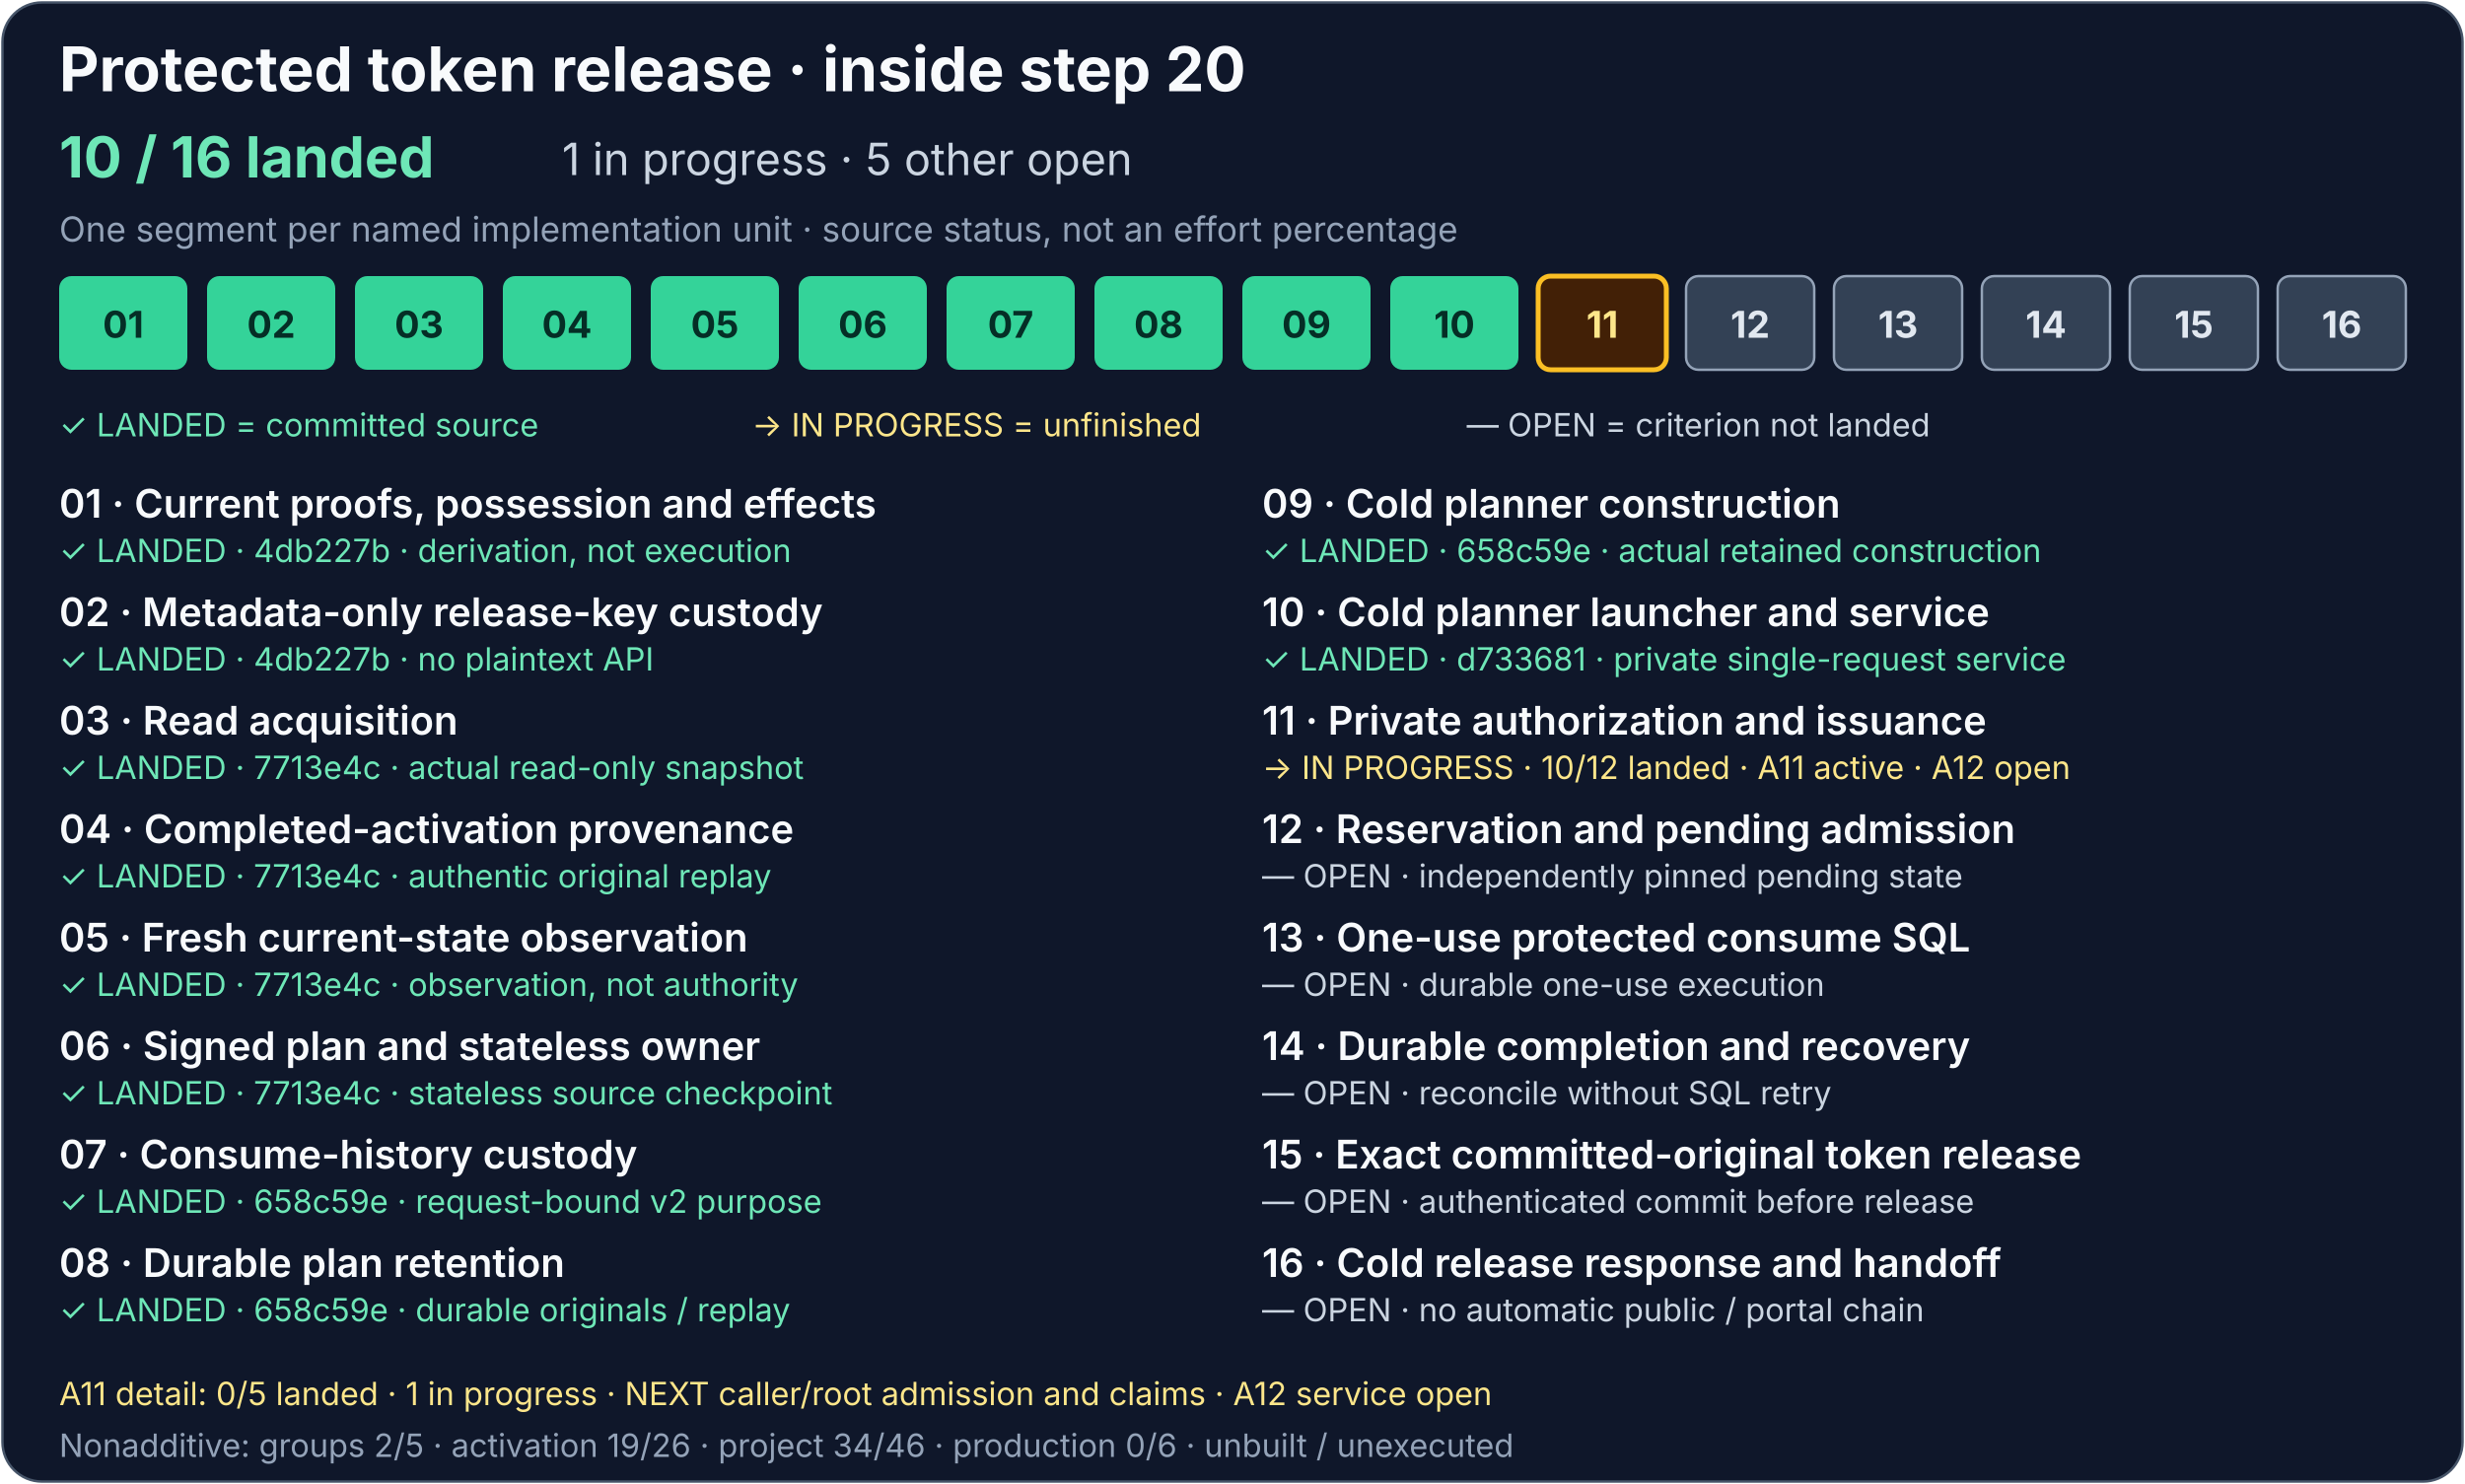
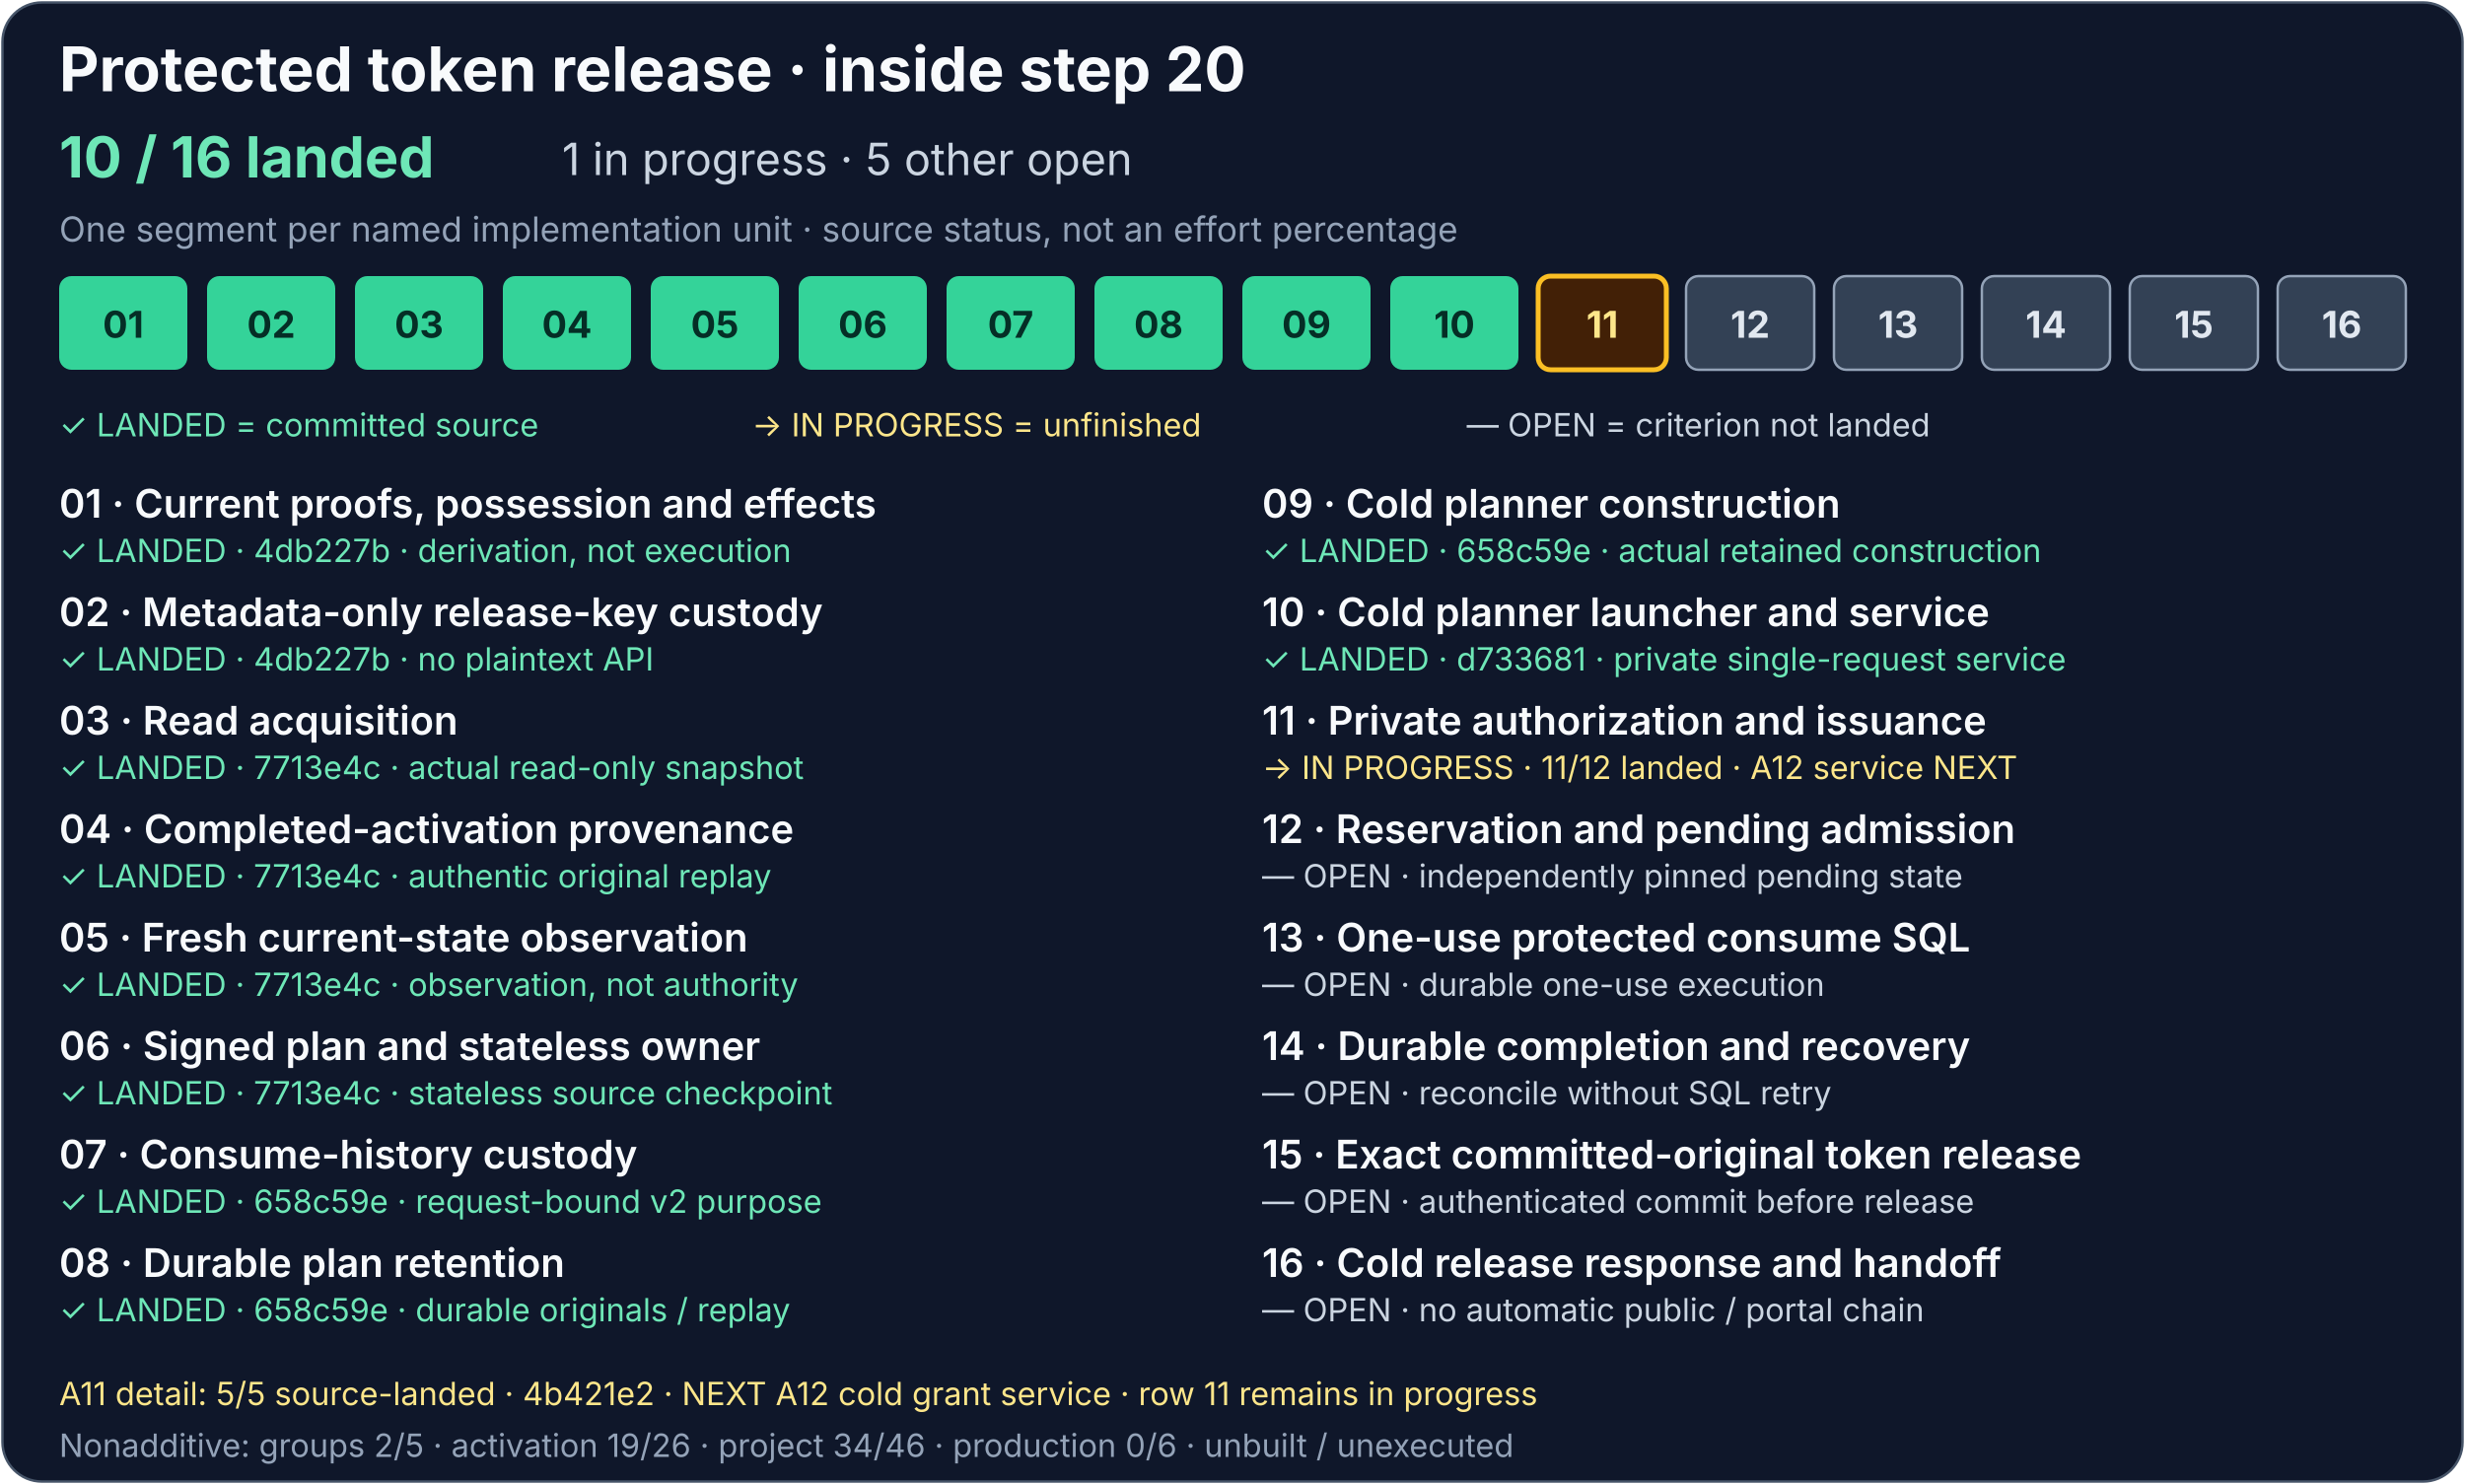
<svg xmlns="http://www.w3.org/2000/svg" width="1000" height="602" viewBox="0 0 1000 602" role="img" aria-labelledby="release-title release-description">
  <rect x="1" y="1" width="998" height="600" rx="16" fill="#0f172a" stroke="#475569" />
  <g font-family="system-ui, -apple-system, Segoe UI, sans-serif">
    <text x="24" y="37" fill="#f8fafc" font-size="25" font-weight="700">Protected token release · inside step 20</text>
    <text x="24" y="72" fill="#6ee7b7" font-size="23" font-weight="700">10 / 16 landed</text>
    <text x="228" y="71" fill="#cbd5e1" font-size="18">1 in progress · 5 other open</text>
    <text x="24" y="98" fill="#94a3b8" font-size="14">One segment per named implementation unit · source status, not an effort percentage</text>
    <g fill="#34d399">
      <rect x="24" y="112" width="52" height="38" rx="5" />
      <rect x="84" y="112" width="52" height="38" rx="5" />
      <rect x="144" y="112" width="52" height="38" rx="5" />
      <rect x="204" y="112" width="52" height="38" rx="5" />
      <rect x="264" y="112" width="52" height="38" rx="5" />
      <rect x="324" y="112" width="52" height="38" rx="5" />
    </g>
    <g fill="#34d399">
      <rect x="384" y="112" width="52" height="38" rx="5" />
      <rect x="444" y="112" width="52" height="38" rx="5" />
      <rect x="504" y="112" width="52" height="38" rx="5" />
      <rect x="564" y="112" width="52" height="38" rx="5" />
    </g>
    <g fill="#334155" stroke="#94a3b8">
      <rect x="624" y="112" width="52" height="38" rx="5" fill="#422006" stroke="#fbbf24" stroke-width="2" />
      <rect x="684" y="112" width="52" height="38" rx="5" />
      <rect x="744" y="112" width="52" height="38" rx="5" />
      <rect x="804" y="112" width="52" height="38" rx="5" />
      <rect x="864" y="112" width="52" height="38" rx="5" />
      <rect x="924" y="112" width="52" height="38" rx="5" />
    </g>
    <g font-size="15" font-weight="700" text-anchor="middle">
      <g fill="#052e26">
        <text x="50" y="137">01</text>
        <text x="110" y="137">02</text>
        <text x="170" y="137">03</text>
        <text x="230" y="137">04</text>
        <text x="290" y="137">05</text>
        <text x="350" y="137">06</text>
      </g>
      <g fill="#052e26">
        <text x="410" y="137">07</text>
        <text x="470" y="137">08</text>
        <text x="530" y="137">09</text>
        <text x="590" y="137">10</text>
      </g>
      <g fill="#e2e8f0">
        <text x="650" y="137" fill="#fde68a">11</text>
        <text x="710" y="137">12</text>
        <text x="770" y="137">13</text>
        <text x="830" y="137">14</text>
        <text x="890" y="137">15</text>
        <text x="950" y="137">16</text>
      </g>
    </g>
    <text x="24" y="177" fill="#6ee7b7" font-size="13">✓ LANDED = committed source</text>
    <text x="305" y="177" fill="#fde68a" font-size="13">→ IN PROGRESS = unfinished</text>
    <text x="595" y="177" fill="#cbd5e1" font-size="13">— OPEN = criterion not landed</text>
    <g fill="#f8fafc" font-size="16" font-weight="600">
      <text x="24" y="210">01 · Current proofs, possession and effects</text>
      <text x="24" y="254">02 · Metadata-only release-key custody</text>
      <text x="24" y="298">03 · Read acquisition</text>
      <text x="24" y="342">04 · Completed-activation provenance</text>
      <text x="24" y="386">05 · Fresh current-state observation</text>
      <text x="24" y="430">06 · Signed plan and stateless owner</text>
      <text x="24" y="474">07 · Consume-history custody</text>
      <text x="24" y="518">08 · Durable plan retention</text>
      <text x="512" y="210">09 · Cold planner construction</text>
      <text x="512" y="254">10 · Cold planner launcher and service</text>
      <text x="512" y="298">11 · Private authorization and issuance</text>
      <text x="512" y="342">12 · Reservation and pending admission</text>
      <text x="512" y="386">13 · One-use protected consume SQL</text>
      <text x="512" y="430">14 · Durable completion and recovery</text>
      <text x="512" y="474">15 · Exact committed-original token release</text>
      <text x="512" y="518">16 · Cold release response and handoff</text>
    </g>
    <g font-size="13">
      <g fill="#6ee7b7">
        <text x="24" y="228">✓ LANDED · 4db227b · derivation, not execution</text>
        <text x="24" y="272">✓ LANDED · 4db227b · no plaintext API</text>
        <text x="24" y="316">✓ LANDED · 7713e4c · actual read-only snapshot</text>
        <text x="24" y="360">✓ LANDED · 7713e4c · authentic original replay</text>
        <text x="24" y="404">✓ LANDED · 7713e4c · observation, not authority</text>
        <text x="24" y="448">✓ LANDED · 7713e4c · stateless source checkpoint</text>
      </g>
      <g fill="#6ee7b7">
        <text x="24" y="492">✓ LANDED · 658c59e · request-bound v2 purpose</text>
        <text x="24" y="536">✓ LANDED · 658c59e · durable originals / replay</text>
        <text x="512" y="228">✓ LANDED · 658c59e · actual retained construction</text>
        <text x="512" y="272">✓ LANDED · d733681 · private single-request service</text>
      </g>
      <g fill="#cbd5e1">
-         <text x="512" y="316" fill="#fde68a">→ IN PROGRESS · 10/12 landed · A11 active · A12 open</text>
+         <text x="512" y="316" fill="#fde68a">→ IN PROGRESS · 11/12 landed · A12 service NEXT</text>
        <text x="512" y="360">— OPEN · independently pinned pending state</text>
        <text x="512" y="404">— OPEN · durable one-use execution</text>
        <text x="512" y="448">— OPEN · reconcile without SQL retry</text>
        <text x="512" y="492">— OPEN · authenticated commit before release</text>
        <text x="512" y="536">— OPEN · no automatic public / portal chain</text>
      </g>
    </g>
-     <text x="24" y="570" fill="#fde68a" font-size="13">A11 detail: 0/5 landed · 1 in progress · NEXT caller/root admission and claims · A12 service open</text>
+     <text x="24" y="570" fill="#fde68a" font-size="13">A11 detail: 5/5 source-landed · 4b421e2 · NEXT A12 cold grant service · row 11 remains in progress</text>
    <text x="24" y="591" fill="#94a3b8" font-size="13">Nonadditive: groups 2/5 · activation 19/26 · project 34/46 · production 0/6 · unbuilt / unexecuted</text>
  </g>
</svg>
